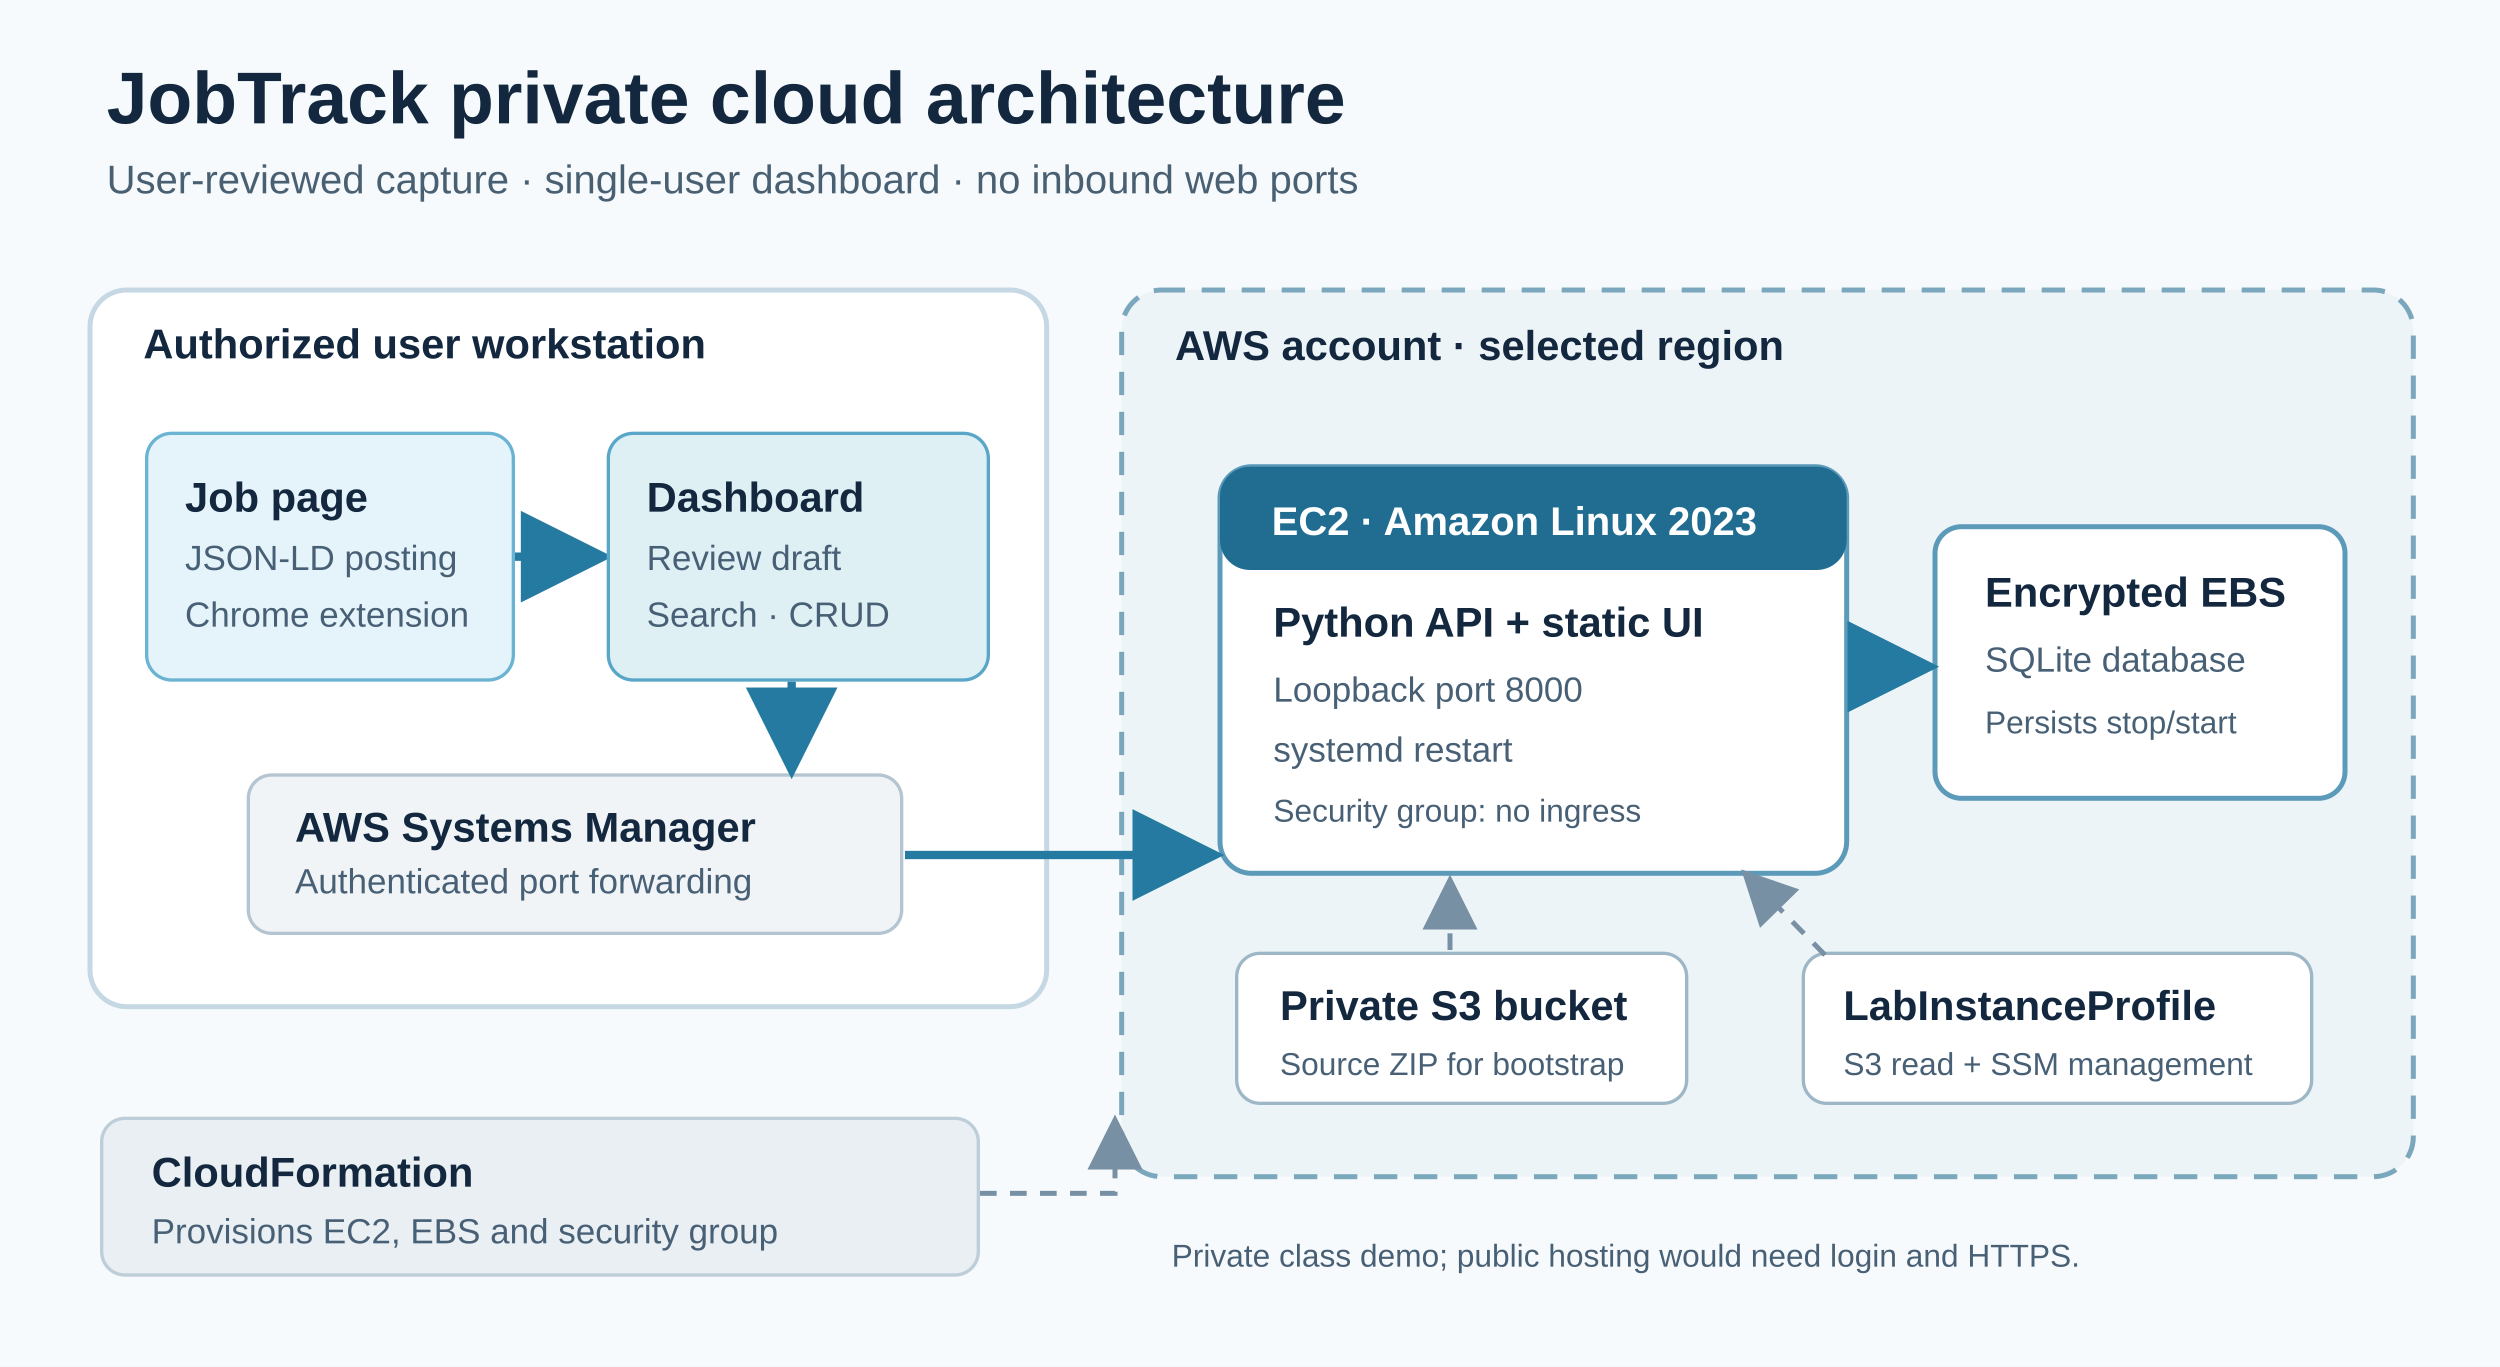
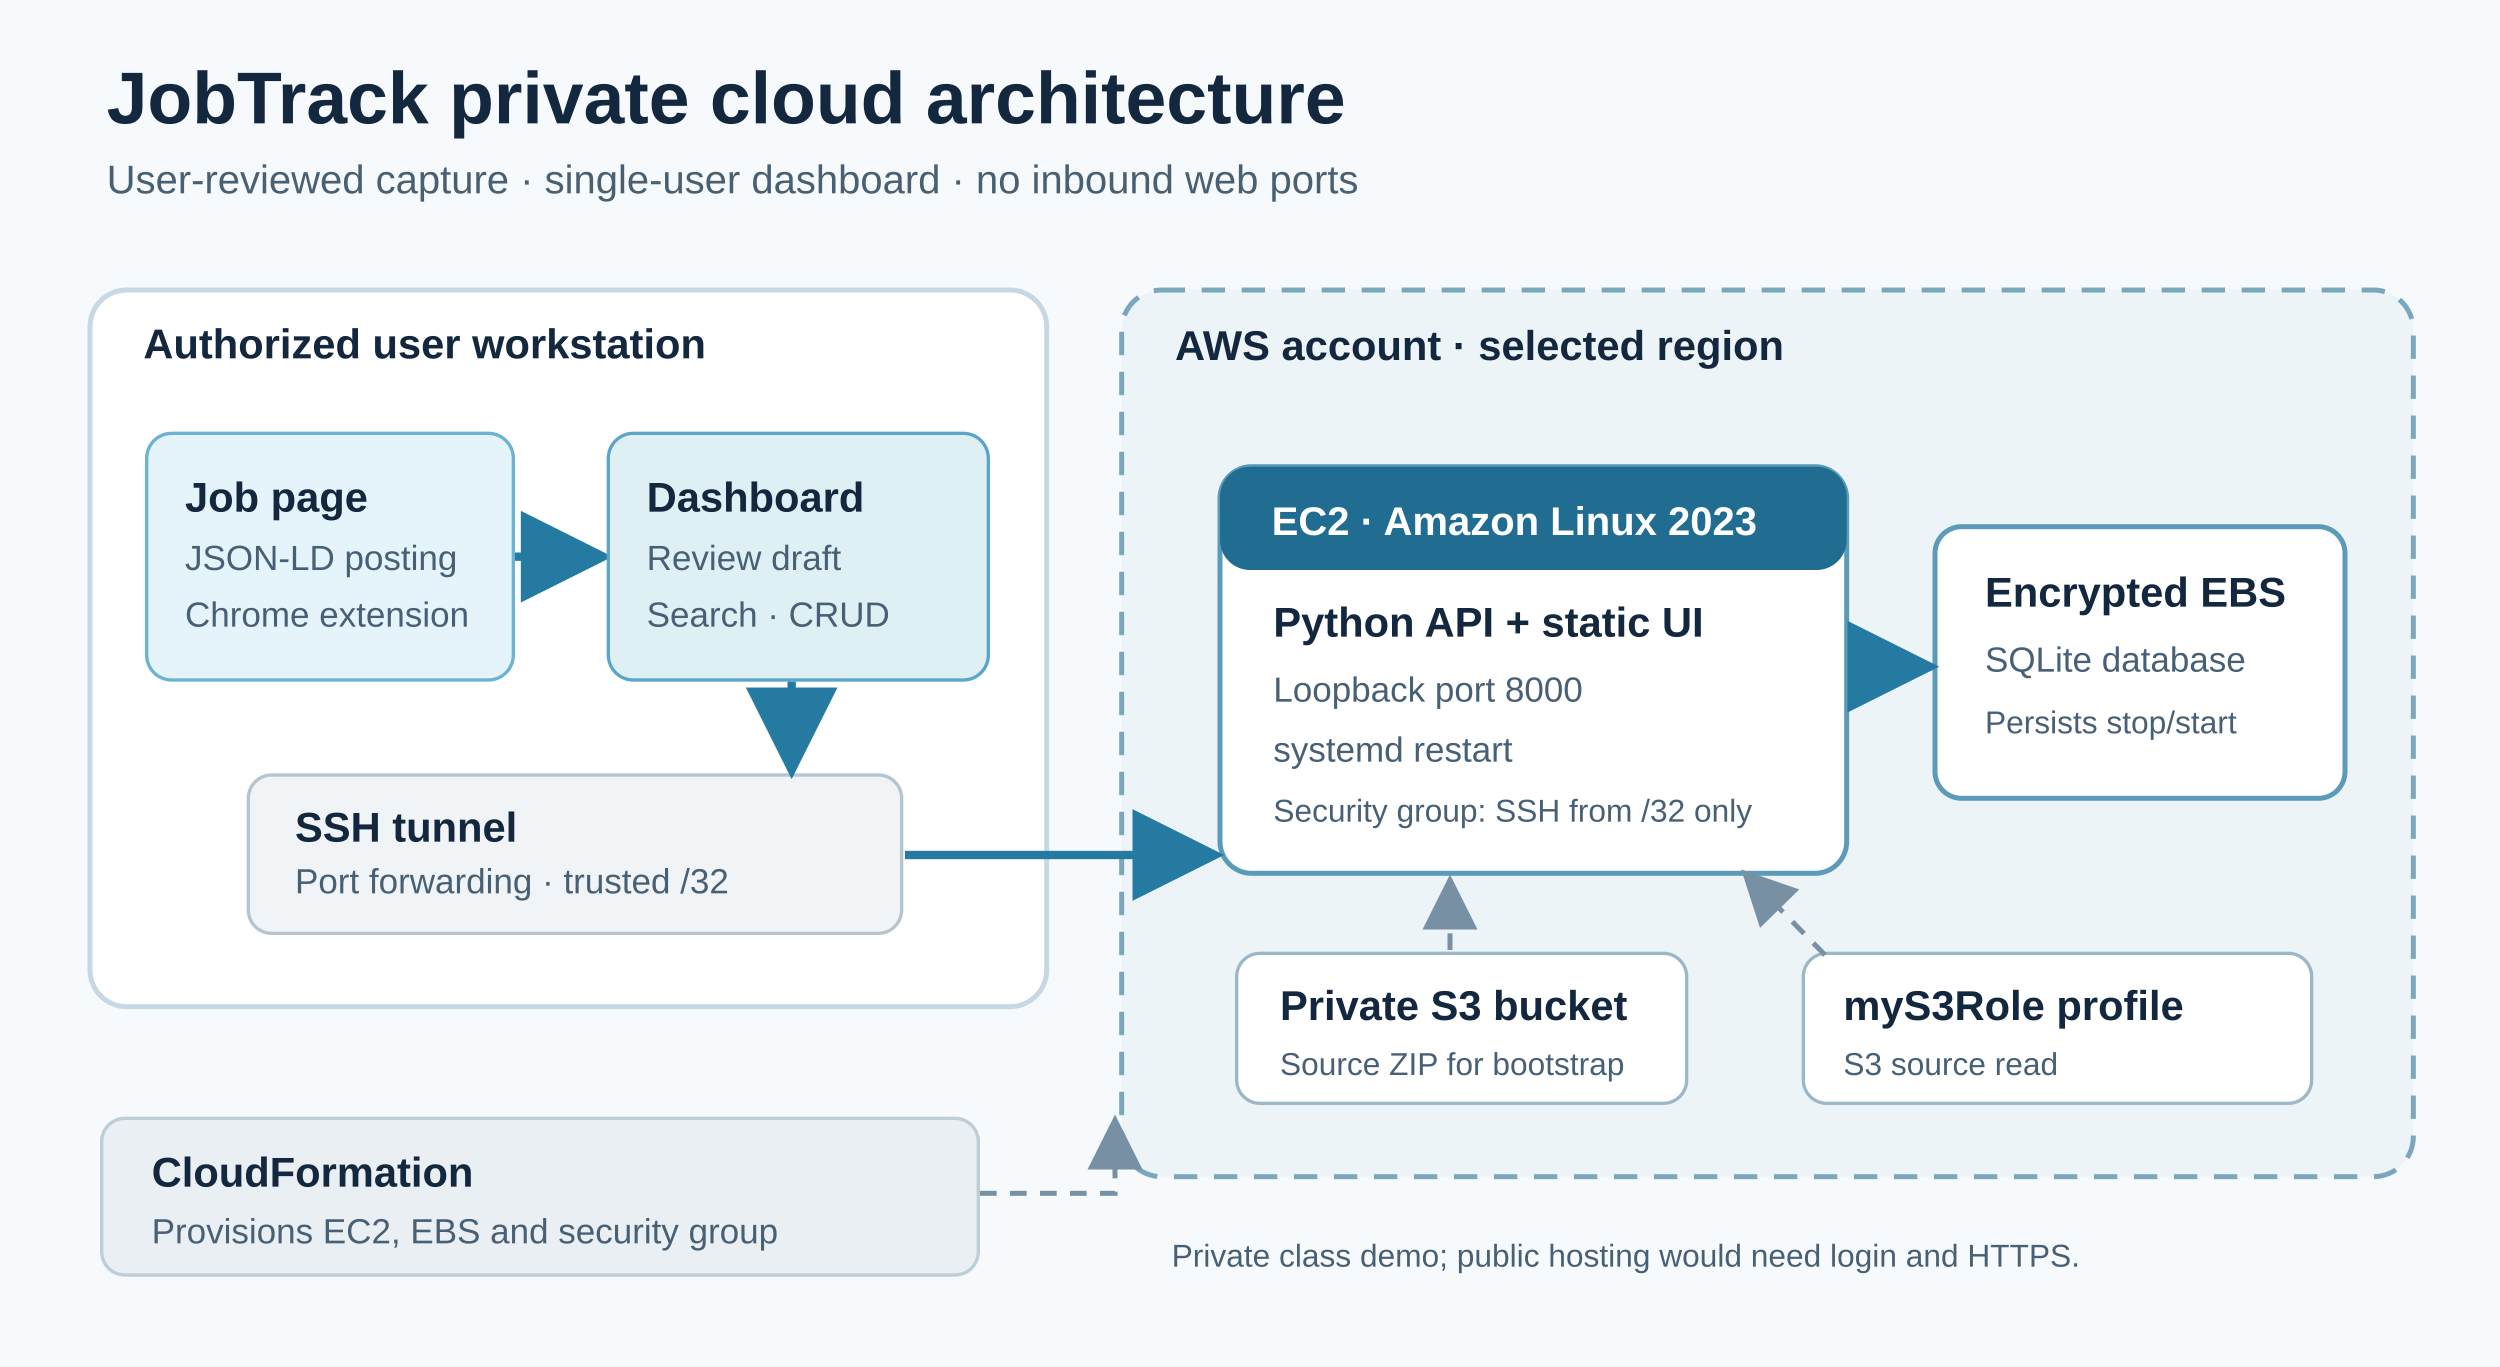
- <svg xmlns="http://www.w3.org/2000/svg" width="1500" height="820" viewBox="0 0 1500 820" role="img" aria-label="JobTrack private AWS architecture: Chrome extension and browser dashboard connect through Systems Manager port forwarding to EC2 Python API and SQLite on encrypted EBS. CloudFormation provisions resources, and EC2 reads a source package from S3 using the existing Learner Lab IAM instance profile.">
+ <svg xmlns="http://www.w3.org/2000/svg" width="1500" height="820" viewBox="0 0 1500 820" role="img" aria-label="JobTrack private AWS architecture: Chrome extension and browser dashboard connect through a restricted SSH tunnel to EC2 Python API and SQLite on encrypted EBS. CloudFormation provisions resources, and EC2 reads a source package from S3 using the existing sandbox IAM instance profile.">
  <defs>
    <style>
      .title{font:700 44px Arial,sans-serif;fill:#13283f}
      .subtitle{font:24px Arial,sans-serif;fill:#496073}
      .label{font:700 25px Arial,sans-serif;fill:#13283f}
      .body{font:21px Arial,sans-serif;fill:#486075}
      .small{font:19px Arial,sans-serif;fill:#486075}
      .white{font:700 24px Arial,sans-serif;fill:#fff}
      .arrow{stroke:#247aa0;stroke-width:5;fill:none;marker-end:url(#head)}
      .provision{stroke:#7890a4;stroke-width:3;fill:none;stroke-dasharray:10 8;marker-end:url(#headGrey)}
    </style>
    <marker id="head" viewBox="0 0 10 10" refX="9" refY="5" markerWidth="11" markerHeight="11" orient="auto-start-reverse">
      <path d="M0 0 L10 5 L0 10Z" fill="#247aa0" />
    </marker>
    <marker id="headGrey" viewBox="0 0 10 10" refX="9" refY="5" markerWidth="11" markerHeight="11" orient="auto-start-reverse">
      <path d="M0 0 L10 5 L0 10Z" fill="#7890a4" />
    </marker>
  </defs>
  <rect width="1500" height="820" fill="#f7fafc" />
  <text x="64" y="74" class="title">JobTrack private cloud architecture</text>
  <text x="64" y="116" class="subtitle">User-reviewed capture · single-user dashboard · no inbound web ports</text>
  <rect x="54" y="174" width="574" height="430" rx="22" fill="#fff" stroke="#c6d8e4" stroke-width="3" />
  <text x="86" y="215" class="label">Authorized user workstation</text>
  <rect x="88" y="260" width="220" height="148" rx="15" fill="#e5f4fa" stroke="#6ab3d2" stroke-width="2" />
  <text x="111" y="307" class="label">Job page</text>
  <text x="111" y="342" class="body">JSON-LD posting</text>
  <text x="111" y="376" class="body">Chrome extension</text>
  <path d="M309 334 H362" class="arrow" />
  <rect x="365" y="260" width="228" height="148" rx="15" fill="#dff0f5" stroke="#59a6c9" stroke-width="2" />
  <text x="388" y="307" class="label">Dashboard</text>
  <text x="388" y="342" class="body">Review draft</text>
  <text x="388" y="376" class="body">Search · CRUD</text>
  <rect x="149" y="465" width="392" height="95" rx="14" fill="#f0f4f7" stroke="#b4c5d1" stroke-width="2" />
-   <text x="177" y="505" class="label">AWS Systems Manager</text>
-   <text x="177" y="536" class="body">Authenticated port forwarding</text>
+   <text x="177" y="505" class="label">SSH tunnel</text>
+   <text x="177" y="536" class="body">Port forwarding · trusted /32</text>
  <path d="M475 409 V462" class="arrow" />
  <rect x="673" y="174" width="775" height="532" rx="24" fill="#edf4f8" stroke="#7ba7bd" stroke-width="3" stroke-dasharray="14 10" />
  <text x="705" y="216" class="label">AWS account · selected region</text>
  <rect x="732" y="280" width="376" height="244" rx="19" fill="#fff" stroke="#5c9ab9" stroke-width="3" />
  <rect x="732" y="280" width="376" height="62" rx="18" fill="#216d92" />
  <text x="763" y="321" class="white">EC2 · Amazon Linux 2023</text>
  <text x="764" y="382" class="label">Python API + static UI</text>
  <text x="764" y="421" class="body">Loopback port 8000</text>
  <text x="764" y="457" class="body">systemd restart</text>
-   <text x="764" y="493" class="small">Security group: no ingress</text>
+   <text x="764" y="493" class="small">Security group: SSH from /32 only</text>
  <path d="M543 513 H729" class="arrow" />
  <rect x="1161" y="316" width="246" height="163" rx="16" fill="#fff" stroke="#5c9ab9" stroke-width="3" />
  <text x="1191" y="364" class="label">Encrypted EBS</text>
  <text x="1191" y="403" class="body">SQLite database</text>
  <text x="1191" y="440" class="small">Persists stop/start</text>
  <path d="M1110 400 H1158" class="arrow" />
  <rect x="742" y="572" width="270" height="90" rx="14" fill="#fff" stroke="#9db7c6" stroke-width="2" />
  <text x="768" y="612" class="label">Private S3 bucket</text>
  <text x="768" y="645" class="small">Source ZIP for bootstrap</text>
  <path d="M870 570 V528" class="provision" />
  <rect x="1082" y="572" width="305" height="90" rx="14" fill="#fff" stroke="#9db7c6" stroke-width="2" />
-   <text x="1106" y="612" class="label">LabInstanceProfile</text>
-   <text x="1106" y="645" class="small">S3 read + SSM management</text>
+   <text x="1106" y="612" class="label">myS3Role profile</text>
+   <text x="1106" y="645" class="small">S3 source read</text>
  <path d="M1095 573 L1047 524" class="provision" />
  <rect x="61" y="671" width="526" height="94" rx="14" fill="#e9eff3" stroke="#bdced8" stroke-width="2" />
  <text x="91" y="712" class="label">CloudFormation</text>
  <text x="91" y="746" class="body">Provisions EC2, EBS and security group</text>
  <path d="M588 716 H669 V672" class="provision" />
  <text x="703" y="760" class="small">Private class demo; public hosting would need login and HTTPS.</text>
</svg>
